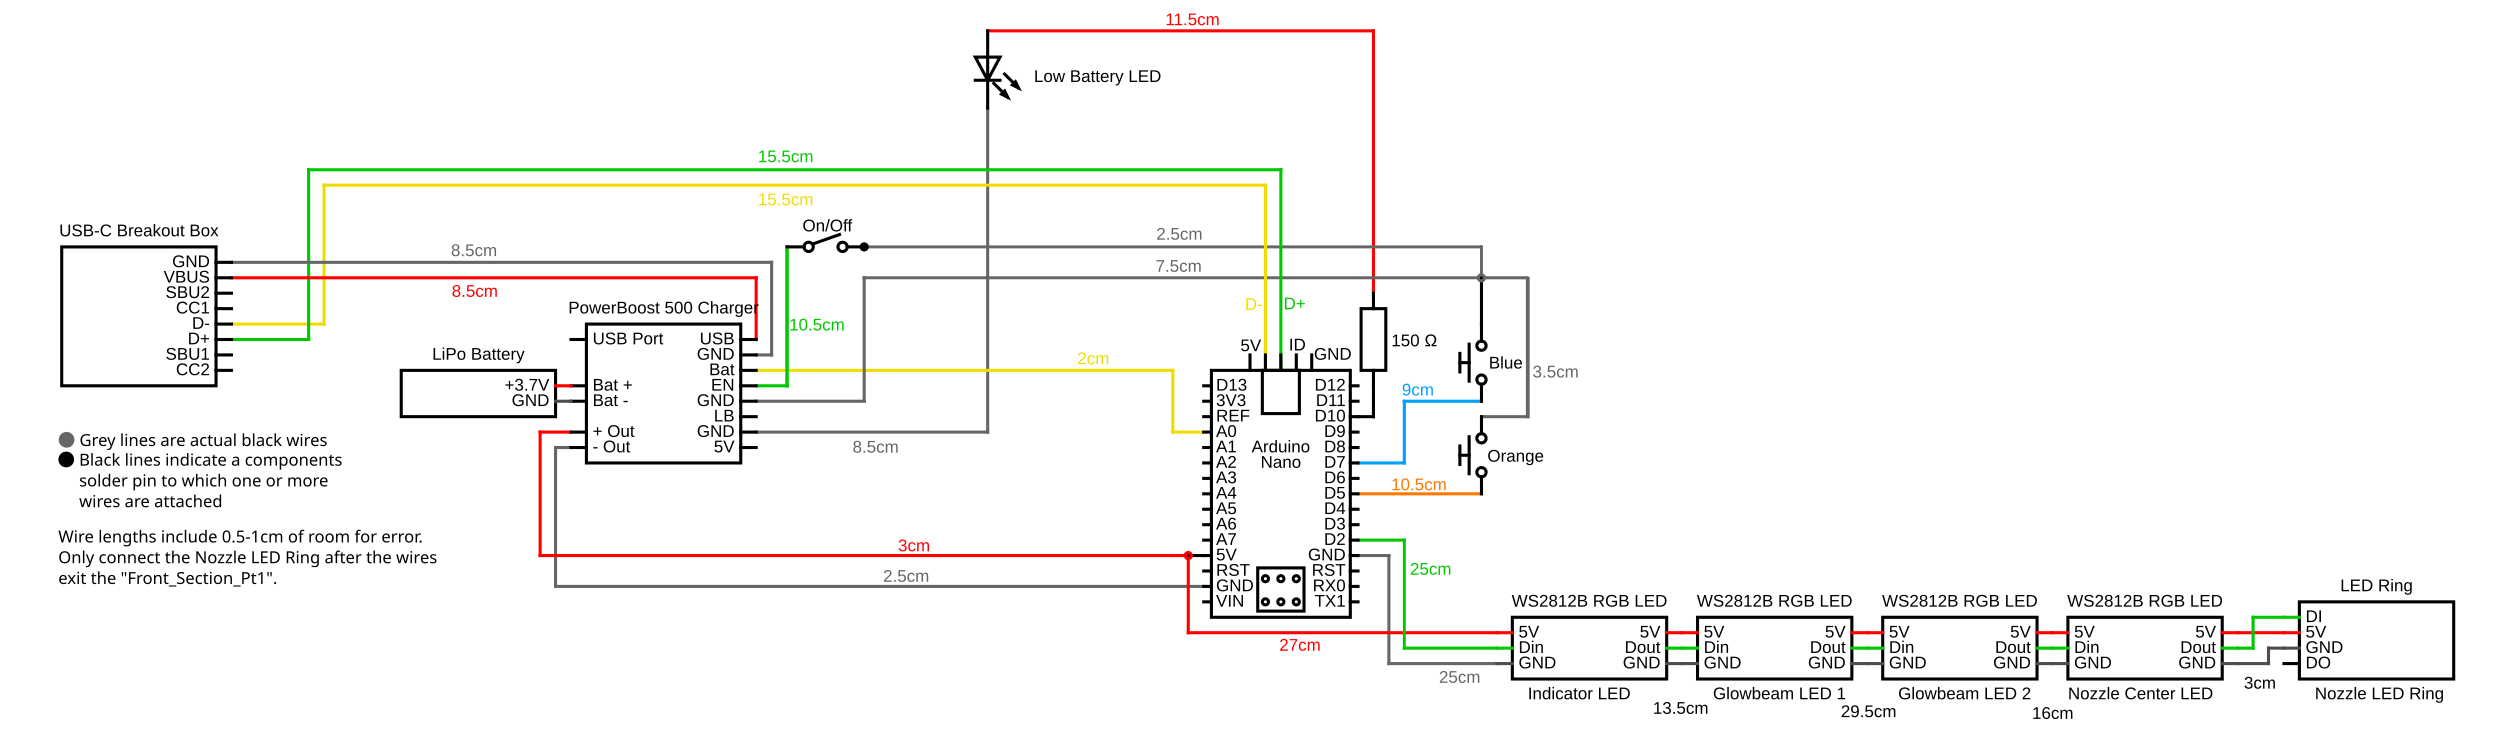
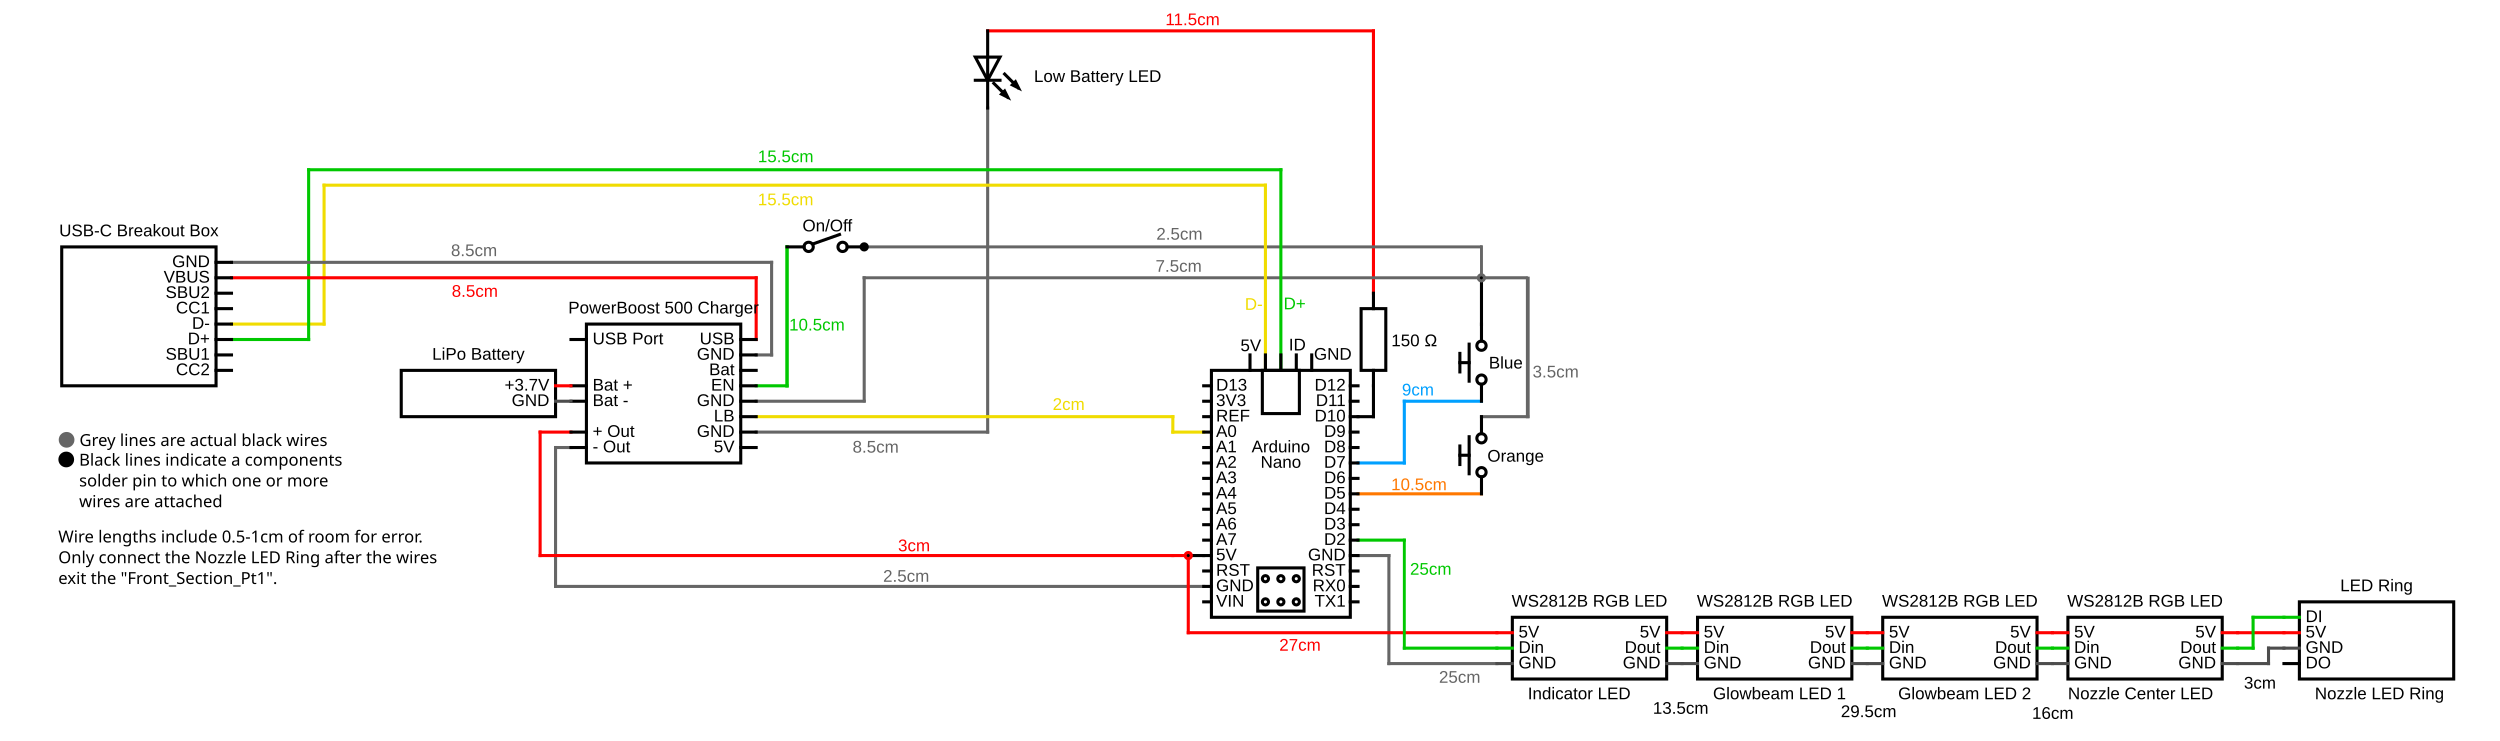
<svg xmlns="http://www.w3.org/2000/svg" version="1.1" width="1620" height="480" id="svg586">
  <defs id="defs590" />
  <line x1="890" y1="20" x2="890" y2="190" style="stroke:#ff0000;stroke-linecap:square;stroke-width:2;stroke-opacity:1" id="line2" />
  <line x1="360" y1="380" x2="780" y2="380" style="stroke:#666666;stroke-linecap:square;stroke-width:2;stroke-opacity:1" id="line4" />
  <line x1="559.928" y1="180" x2="959.042" y2="180" style="stroke:#666666;stroke-width:1.927;stroke-linecap:square;stroke-opacity:1" id="line6" />
  <line x1="559.932" y1="159.979" x2="959.266" y2="159.979" style="stroke:#666666;stroke-width:1.927;stroke-linecap:square;stroke-opacity:1" id="line6-9" />
  <line x1="880" y1="320" x2="960" y2="320" style="stroke:#ff7800;stroke-linecap:square;stroke-width:2;stroke-opacity:1" id="line8" />
  <line x1="880" y1="270" x2="890" y2="270" style="stroke:rgb(0, 0, 0);stroke-linecap:square;stroke-width:2" id="line10" />
  <line x1="640" y1="70" x2="640" y2="280" style="stroke:#666666;stroke-linecap:square;stroke-width:2;stroke-opacity:1" id="line12" />
  <line x1="890" y1="250" x2="890" y2="270" style="stroke:rgb(0, 0, 0);stroke-linecap:square;stroke-width:2" id="line14" />
  <line x1="880" y1="300" x2="910" y2="300" style="stroke:#00a0ff;stroke-linecap:square;stroke-width:2;stroke-opacity:1" id="line16" />
  <line x1="910" y1="260" x2="910" y2="300" style="stroke:#00a0ff;stroke-linecap:square;stroke-width:2;stroke-opacity:1" id="line18" />
  <line x1="910" y1="260" x2="960" y2="260" style="stroke:#00a0ff;stroke-linecap:square;stroke-width:2;stroke-opacity:1" id="line20" />
  <line x1="959.042" y1="180" x2="989.042" y2="180" style="stroke:#666666;stroke-width:2;stroke-linecap:square;stroke-opacity:1" id="line22" />
  <line x1="990" y1="180.501" x2="990" y2="269.796" style="stroke:#666666;stroke-width:2.444;stroke-linecap:square;stroke-miterlimit:4;stroke-dasharray:none;stroke-opacity:1" id="line24" />
  <line x1="960" y1="180.76" x2="960" y2="210.308" style="stroke:#000000;stroke-width:2;stroke-linecap:square;stroke-opacity:1;stroke-miterlimit:4;stroke-dasharray:none" id="line24-8" />
  <line x1="960" y1="159.907" x2="960" y2="180.871" style="stroke:#666666;stroke-width:1.886;stroke-linecap:square;stroke-miterlimit:4;stroke-dasharray:none;stroke-opacity:1" id="line24-8-3" />
  <line x1="960" y1="270" x2="990" y2="270" style="stroke:#666666;stroke-linecap:square;stroke-width:2;stroke-opacity:1" id="line26" />
  <line x1="640" y1="20" x2="890" y2="20" style="stroke:#ff0000;stroke-linecap:square;stroke-width:2;stroke-opacity:1" id="line28" />
  <line x1="210" y1="120" x2="210" y2="210" style="stroke:#f0dc00;stroke-linecap:square;stroke-width:2;stroke-opacity:1" id="line30" />
  <line x1="150" y1="210" x2="210" y2="210" style="stroke:#f0dc00;stroke-linecap:square;stroke-width:2;stroke-opacity:1" id="line32" />
  <line x1="200" y1="110" x2="200" y2="220" style="stroke:#00c800;stroke-linecap:square;stroke-width:2;stroke-opacity:1" id="line34" />
  <line x1="150" y1="220" x2="200" y2="220" style="stroke:#00c800;stroke-linecap:square;stroke-width:2;stroke-opacity:1" id="line36" />
  <line x1="150" y1="180" x2="490" y2="180" style="stroke:#ff0000;stroke-linecap:square;stroke-width:2;fill:#ff0000;stroke-opacity:1" id="line38" />
  <line x1="490" y1="180" x2="490" y2="220" style="stroke:#ff0000;stroke-linecap:square;stroke-width:2;stroke-opacity:1" id="line40" />
  <line x1="500" y1="170" x2="500" y2="230" style="stroke:#666666;stroke-linecap:square;stroke-width:2;stroke-opacity:1" id="line42" />
  <line x1="490" y1="230" x2="500" y2="230" style="stroke:#666666;stroke-linecap:square;stroke-width:2;stroke-opacity:1" id="line44" />
  <line x1="490" y1="280" x2="640" y2="280" style="stroke:#666666;stroke-linecap:square;stroke-width:2;stroke-opacity:1" id="line46" />
  <line x1="900" y1="430" x2="970" y2="430" style="stroke:#666666;stroke-linecap:square;stroke-width:2;stroke-opacity:1" id="line48" />
  <line x1="900" y1="360" x2="900" y2="430" style="stroke:#666666;stroke-linecap:square;stroke-width:2;stroke-opacity:1" id="line50" />
  <line x1="880" y1="360" x2="900" y2="360" style="stroke:#666666;stroke-linecap:square;stroke-width:2;stroke-opacity:1" id="line52" />
  <line x1="350" y1="280" x2="350" y2="360" style="stroke:#ff0000;stroke-linecap:square;stroke-width:2;stroke-opacity:1" id="line54" />
  <line x1="350" y1="280" x2="370" y2="280" style="stroke:#ff0000;stroke-linecap:square;stroke-width:2;stroke-opacity:1" id="line56" />
  <line x1="360" y1="290" x2="370" y2="290" style="stroke:#666666;stroke-linecap:square;stroke-width:2;stroke-opacity:1" id="line58" />
  <line x1="360" y1="290" x2="360" y2="380" style="stroke:#666666;stroke-linecap:square;stroke-width:2;stroke-opacity:1" id="line60" />
  <line x1="150" y1="170" x2="500" y2="170" style="stroke:#666666;stroke-linecap:square;stroke-width:2;stroke-opacity:1" id="line62" />
  <line x1="200" y1="110" x2="830" y2="110" style="stroke:#00c800;stroke-linecap:square;stroke-width:2;stroke-opacity:1" id="line64" />
  <line x1="830" y1="110" x2="830" y2="240" style="stroke:#00c800;stroke-linecap:square;stroke-width:2;stroke-opacity:1" id="line66" />
  <line x1="210" y1="120" x2="820" y2="120" style="stroke:#f0dc00;stroke-linecap:square;stroke-width:2;stroke-opacity:1" id="line68" />
  <text x="90" y="150" style="font-family:Arial;font-size:11px;text-anchor:middle" dominant-baseline="middle" transform="rotate(0, 90, 150)" id="text70">USB-C Breakout Box</text>
  <rect x="40" y="160" width="100" height="90" style="fill-opacity:0;fill:rgb(0, 0, 0);stroke:rgb(0, 0, 0);stroke-width:2" id="rect72" />
  <line x1="140" y1="170" x2="150" y2="170" style="stroke:rgb(0, 0, 0);stroke-linecap:square;stroke-width:2" id="line74" />
  <text x="136" y="170" style="font-family:Arial;font-size:11px;text-anchor:end" dominant-baseline="middle" transform="rotate(0, 136, 170)" id="text76">GND</text>
  <line x1="140" y1="180" x2="150" y2="180" style="stroke:rgb(0, 0, 0);stroke-linecap:square;stroke-width:2" id="line78" />
  <text x="136" y="180" style="font-family:Arial;font-size:11px;text-anchor:end" dominant-baseline="middle" transform="rotate(0, 136, 180)" id="text80">VBUS</text>
  <line x1="140" y1="190" x2="150" y2="190" style="stroke:rgb(0, 0, 0);stroke-linecap:square;stroke-width:2" id="line82" />
  <text x="136" y="190" style="font-family:Arial;font-size:11px;text-anchor:end" dominant-baseline="middle" transform="rotate(0, 136, 190)" id="text84">SBU2</text>
  <line x1="140" y1="200" x2="150" y2="200" style="stroke:rgb(0, 0, 0);stroke-linecap:square;stroke-width:2" id="line86" />
  <text x="136" y="200" style="font-family:Arial;font-size:11px;text-anchor:end" dominant-baseline="middle" transform="rotate(0, 136, 200)" id="text88">CC1</text>
  <line x1="140" y1="210" x2="150" y2="210" style="stroke:rgb(0, 0, 0);stroke-linecap:square;stroke-width:2" id="line90" />
  <text x="136" y="210" style="font-family:Arial;font-size:11px;text-anchor:end" dominant-baseline="middle" transform="rotate(0, 136, 210)" id="text92">D-</text>
  <line x1="140" y1="220" x2="150" y2="220" style="stroke:rgb(0, 0, 0);stroke-linecap:square;stroke-width:2" id="line94" />
  <text x="136" y="220" style="font-family:Arial;font-size:11px;text-anchor:end" dominant-baseline="middle" transform="rotate(0, 136, 220)" id="text96">D+</text>
  <line x1="140" y1="230" x2="150" y2="230" style="stroke:rgb(0, 0, 0);stroke-linecap:square;stroke-width:2" id="line98" />
  <text x="136" y="230" style="font-family:Arial;font-size:11px;text-anchor:end" dominant-baseline="middle" transform="rotate(0, 136, 230)" id="text100">SBU1</text>
  <line x1="140" y1="240" x2="150" y2="240" style="stroke:rgb(0, 0, 0);stroke-linecap:square;stroke-width:2" id="line102" />
  <text x="136" y="240" style="font-family:Arial;font-size:11px;text-anchor:end" dominant-baseline="middle" transform="rotate(0, 136, 240)" id="text104">CC2</text>
  <text x="835.157" y="223.968" style="font-size:11px;font-family:Arial;text-anchor:start" dominant-baseline="middle" id="text106">ID</text>
  <line x1="840" y1="230" x2="840" y2="240" style="stroke:rgb(0, 0, 0);stroke-linecap:square;stroke-width:2" id="line108" />
  <line x1="830" y1="230" x2="830" y2="240" style="stroke:#000000;stroke-width:2;stroke-linecap:square" id="line108-4" />
  <text x="851.435" y="230" style="font-size:11px;font-family:Arial;text-anchor:start" dominant-baseline="middle" id="text110">GND</text>
  <text x="806.636" y="197.668" style="font-size:11px;font-family:Arial;text-anchor:start;fill:#f0dc00;fill-opacity:1" dominant-baseline="middle" id="text112">D-</text>
  <text x="831.749" y="197.31" style="font-size:11px;font-family:Arial;text-anchor:start;fill:#00c800;fill-opacity:1" dominant-baseline="middle" id="text114">D+</text>
  <text x="803.811" y="224.44" style="font-size:11px;font-family:Arial;text-anchor:start" dominant-baseline="middle" id="text116">5V</text>
  <line x1="850" y1="230" x2="850" y2="240" style="stroke:rgb(0, 0, 0);stroke-linecap:square;stroke-width:2" id="line118" />
  <line x1="810" y1="230" x2="810" y2="240" style="stroke:rgb(0, 0, 0);stroke-linecap:square;stroke-width:2" id="line120" />
  <line x1="820" y1="120" x2="820" y2="240" style="stroke:#f0dc00;stroke-linecap:square;stroke-width:2;stroke-opacity:1" id="line122" />
-   <line x1="490" y1="240" x2="760" y2="240" style="stroke:#f0dc00;stroke-linecap:square;stroke-width:2;stroke-opacity:1" id="line124" />
+   <line x1="490" y1="270" x2="760" y2="270" style="stroke:#f0dc00;stroke-width:2;stroke-linecap:square;stroke-opacity:1" id="line124" />
  <line x1="1450" y1="410" x2="1480" y2="410" style="stroke:#ff0000;stroke-linecap:square;stroke-width:2;stroke-opacity:1" id="line126" />
  <line x1="760" y1="360" x2="770" y2="360" style="stroke:#ff0000;stroke-width:2;stroke-linecap:square;stroke-opacity:1;stroke-miterlimit:4;stroke-dasharray:none" id="line128" />
  <line x1="770" y1="360" x2="780" y2="360" style="stroke:#000000;stroke-width:2;stroke-linecap:square;stroke-miterlimit:4;stroke-dasharray:none;stroke-opacity:1;fill:#000000;fill-opacity:1" id="line128-9" />
  <line x1="770" y1="360" x2="770" y2="410" style="stroke:#ff0000;stroke-linecap:square;stroke-width:2;stroke-opacity:1" id="line130" />
  <line x1="770" y1="410" x2="970" y2="410" style="stroke:#ff0000;stroke-linecap:square;stroke-width:2;stroke-opacity:1" id="line132" />
  <line x1="910" y1="420" x2="970" y2="420" style="stroke:#00c800;stroke-linecap:square;stroke-width:2;stroke-opacity:1" id="line134" />
  <line x1="910" y1="350" x2="910" y2="420" style="stroke:#00c800;stroke-width:1.871;stroke-linecap:square;stroke-opacity:1" id="line136" />
  <line x1="880" y1="350" x2="910" y2="350" style="stroke:#00c800;stroke-width:2;stroke-linecap:square;stroke-opacity:1" id="line138" />
  <line x1="350" y1="360" x2="760" y2="360" style="stroke:#ff0000;stroke-linecap:square;stroke-width:2;stroke-opacity:1" id="line140" />
-   <line x1="760" y1="240" x2="760" y2="280" style="stroke:#f0dc00;stroke-linecap:square;stroke-width:2;stroke-opacity:1" id="line142" />
+   <line x1="760" y1="270" x2="760" y2="280" style="stroke:#f0dc00;stroke-width:2;stroke-linecap:square;stroke-opacity:1" id="line142" />
  <line x1="760" y1="280" x2="780" y2="280" style="stroke:#f0dc00;stroke-linecap:square;stroke-width:2;stroke-opacity:1" id="line144" />
  <line x1="560" y1="180" x2="560" y2="259.753" style="stroke:#666666;stroke-width:1.997;stroke-linecap:square;stroke-opacity:1" id="line146" />
  <line x1="490" y1="260" x2="560" y2="260" style="stroke:#666666;stroke-linecap:square;stroke-width:2;stroke-opacity:1" id="line148" />
  <line x1="510" y1="159.979" x2="510" y2="250" style="stroke:#00c800;stroke-width:2.268;stroke-linecap:square;stroke-opacity:1" id="line150" />
  <line x1="490" y1="250" x2="510" y2="250" style="stroke:#00c800;stroke-linecap:square;stroke-width:2;stroke-opacity:1" id="line152" />
  <text x="430" y="200" style="font-family:Arial;font-size:11px;text-anchor:middle" dominant-baseline="middle" transform="rotate(0, 430, 200)" id="text154">PowerBoost 500 Charger</text>
  <rect x="380" y="210" width="100" height="90" style="fill-opacity:0;fill:rgb(0, 0, 0);stroke:rgb(0, 0, 0);stroke-width:2" id="rect156" />
  <line x1="370" y1="220" x2="380" y2="220" style="stroke:rgb(0, 0, 0);stroke-linecap:square;stroke-width:2" id="line158" />
  <text x="384" y="220" style="font-family:Arial;font-size:11px;text-anchor:start" dominant-baseline="middle" transform="rotate(0, 384, 220)" id="text160">USB Port</text>
  <line x1="480" y1="220" x2="490" y2="220" style="stroke:rgb(0, 0, 0);stroke-linecap:square;stroke-width:2" id="line162" />
  <text x="476" y="220" style="font-family:Arial;font-size:11px;text-anchor:end" dominant-baseline="middle" transform="rotate(0, 476, 220)" id="text164">USB</text>
  <line x1="480" y1="230" x2="490" y2="230" style="stroke:rgb(0, 0, 0);stroke-linecap:square;stroke-width:2" id="line166" />
  <text x="476" y="230" style="font-family:Arial;font-size:11px;text-anchor:end" dominant-baseline="middle" transform="rotate(0, 476, 230)" id="text168">GND</text>
  <line x1="480" y1="240" x2="490" y2="240" style="stroke:rgb(0, 0, 0);stroke-linecap:square;stroke-width:2" id="line170" />
  <text x="476" y="240" style="font-family:Arial;font-size:11px;text-anchor:end" dominant-baseline="middle" transform="rotate(0, 476, 240)" id="text172">Bat</text>
  <line x1="370" y1="250" x2="380" y2="250" style="stroke:rgb(0, 0, 0);stroke-linecap:square;stroke-width:2" id="line174" />
  <text x="384" y="250" style="font-family:Arial;font-size:11px;text-anchor:start" dominant-baseline="middle" transform="rotate(0, 384, 250)" id="text176">Bat +</text>
  <line x1="480" y1="250" x2="490" y2="250" style="stroke:rgb(0, 0, 0);stroke-linecap:square;stroke-width:2" id="line178" />
  <text x="476" y="250" style="font-family:Arial;font-size:11px;text-anchor:end" dominant-baseline="middle" transform="rotate(0, 476, 250)" id="text180">EN</text>
  <line x1="370" y1="260" x2="380" y2="260" style="stroke:rgb(0, 0, 0);stroke-linecap:square;stroke-width:2" id="line182" />
  <text x="384" y="260" style="font-family:Arial;font-size:11px;text-anchor:start" dominant-baseline="middle" transform="rotate(0, 384, 260)" id="text184">Bat -</text>
  <line x1="480" y1="260" x2="490" y2="260" style="stroke:rgb(0, 0, 0);stroke-linecap:square;stroke-width:2" id="line186" />
  <text x="476" y="260" style="font-family:Arial;font-size:11px;text-anchor:end" dominant-baseline="middle" transform="rotate(0, 476, 260)" id="text188">GND</text>
  <line x1="480" y1="270" x2="490" y2="270" style="stroke:rgb(0, 0, 0);stroke-linecap:square;stroke-width:2" id="line190" />
  <text x="476" y="270" style="font-family:Arial;font-size:11px;text-anchor:end" dominant-baseline="middle" transform="rotate(0, 476, 270)" id="text192">LB</text>
  <line x1="370" y1="280" x2="380" y2="280" style="stroke:rgb(0, 0, 0);stroke-linecap:square;stroke-width:2" id="line194" />
  <text x="384" y="280" style="font-family:Arial;font-size:11px;text-anchor:start" dominant-baseline="middle" transform="rotate(0, 384, 280)" id="text196">+ Out</text>
  <line x1="480" y1="280" x2="490" y2="280" style="stroke:rgb(0, 0, 0);stroke-linecap:square;stroke-width:2" id="line198" />
  <text x="476" y="280" style="font-family:Arial;font-size:11px;text-anchor:end" dominant-baseline="middle" transform="rotate(0, 476, 280)" id="text200">GND</text>
  <line x1="370" y1="290" x2="380" y2="290" style="stroke:rgb(0, 0, 0);stroke-linecap:square;stroke-width:2" id="line202" />
  <text x="384" y="290" style="font-family:Arial;font-size:11px;text-anchor:start" dominant-baseline="middle" transform="rotate(0, 384, 290)" id="text204">- Out</text>
  <line x1="480" y1="290" x2="490" y2="290" style="stroke:rgb(0, 0, 0);stroke-linecap:square;stroke-width:2" id="line206" />
  <text x="476" y="290" style="font-family:Arial;font-size:11px;text-anchor:end" dominant-baseline="middle" transform="rotate(0, 476, 290)" id="text208">5V</text>
  <line x1="510" y1="159.979" x2="521" y2="159.979" style="stroke:#000000;stroke-width:2;stroke-linecap:square" id="line210" />
  <line x1="549" y1="159.979" x2="560" y2="159.979" style="stroke:#000000;stroke-width:2;stroke-linecap:square" id="line212" />
  <circle cx="524" cy="159.979" style="fill:#000000;fill-opacity:0;stroke:#000000;stroke-width:2" id="ellipse214" r="3" />
  <circle cx="546" cy="159.979" style="fill:#000000;fill-opacity:0;stroke:#000000;stroke-width:2" id="ellipse216" r="3" />
  <line x1="527" y1="157.979" x2="544" y2="151.979" style="stroke:#000000;stroke-width:2;stroke-linecap:square" id="line218" />
  <rect x="785" y="240" width="90" height="160" style="fill-opacity:0;fill:rgb(0, 0, 0);stroke:rgb(0, 0, 0);stroke-width:2" id="rect220" />
  <rect x="818" y="240" width="24" height="28" style="fill-opacity:0;fill:rgb(0, 0, 0);stroke:rgb(0, 0, 0);stroke-width:2" id="rect222" />
  <rect x="815" y="368" width="30" height="28" style="fill-opacity:0;fill:rgb(0, 0, 0);stroke:rgb(0, 0, 0);stroke-width:2" id="rect224" />
  <ellipse cx="820" cy="390" rx="2" ry="2" style="fill-opacity:0;fill:rgb(0, 0, 0);stroke:rgb(0, 0, 0);stroke-width:2" id="ellipse226" />
  <ellipse cx="830" cy="390" rx="2" ry="2" style="fill-opacity:0;fill:rgb(0, 0, 0);stroke:rgb(0, 0, 0);stroke-width:2" id="ellipse228" />
  <ellipse cx="840" cy="390" rx="2" ry="2" style="fill-opacity:0;fill:rgb(0, 0, 0);stroke:rgb(0, 0, 0);stroke-width:2" id="ellipse230" />
  <ellipse cx="820" cy="375" rx="2" ry="2" style="fill-opacity:0;fill:rgb(0, 0, 0);stroke:rgb(0, 0, 0);stroke-width:2" id="ellipse232" />
  <ellipse cx="830" cy="375" rx="2" ry="2" style="fill-opacity:0;fill:rgb(0, 0, 0);stroke:rgb(0, 0, 0);stroke-width:2" id="ellipse234" />
  <ellipse cx="840" cy="375" rx="2" ry="2" style="fill-opacity:0;fill:rgb(0, 0, 0);stroke:rgb(0, 0, 0);stroke-width:2" id="ellipse236" />
  <line x1="780" y1="250" x2="785" y2="250" style="stroke:rgb(0, 0, 0);stroke-linecap:square;stroke-width:2" id="line238" />
  <line x1="780" y1="260" x2="785" y2="260" style="stroke:rgb(0, 0, 0);stroke-linecap:square;stroke-width:2" id="line240" />
  <line x1="780" y1="270" x2="785" y2="270" style="stroke:rgb(0, 0, 0);stroke-linecap:square;stroke-width:2" id="line242" />
  <line x1="780" y1="280" x2="785" y2="280" style="stroke:rgb(0, 0, 0);stroke-linecap:square;stroke-width:2" id="line244" />
  <line x1="780" y1="290" x2="785" y2="290" style="stroke:rgb(0, 0, 0);stroke-linecap:square;stroke-width:2" id="line246" />
  <line x1="780" y1="300" x2="785" y2="300" style="stroke:rgb(0, 0, 0);stroke-linecap:square;stroke-width:2" id="line248" />
  <line x1="780" y1="310" x2="785" y2="310" style="stroke:rgb(0, 0, 0);stroke-linecap:square;stroke-width:2" id="line250" />
  <line x1="780" y1="320" x2="785" y2="320" style="stroke:rgb(0, 0, 0);stroke-linecap:square;stroke-width:2" id="line252" />
  <line x1="780" y1="330" x2="785" y2="330" style="stroke:rgb(0, 0, 0);stroke-linecap:square;stroke-width:2" id="line254" />
  <line x1="780" y1="340" x2="785" y2="340" style="stroke:rgb(0, 0, 0);stroke-linecap:square;stroke-width:2" id="line256" />
  <line x1="780" y1="350" x2="785" y2="350" style="stroke:rgb(0, 0, 0);stroke-linecap:square;stroke-width:2" id="line258" />
  <line x1="780" y1="360" x2="785" y2="360" style="stroke:rgb(0, 0, 0);stroke-linecap:square;stroke-width:2" id="line260" />
  <line x1="780" y1="370" x2="785" y2="370" style="stroke:rgb(0, 0, 0);stroke-linecap:square;stroke-width:2" id="line262" />
  <line x1="780" y1="380" x2="785" y2="380" style="stroke:rgb(0, 0, 0);stroke-linecap:square;stroke-width:2" id="line264" />
  <line x1="780" y1="390" x2="785" y2="390" style="stroke:rgb(0, 0, 0);stroke-linecap:square;stroke-width:2" id="line266" />
  <line x1="875" y1="250" x2="880" y2="250" style="stroke:rgb(0, 0, 0);stroke-linecap:square;stroke-width:2" id="line268" />
  <line x1="875" y1="260" x2="880" y2="260" style="stroke:rgb(0, 0, 0);stroke-linecap:square;stroke-width:2" id="line270" />
  <line x1="875" y1="270" x2="880" y2="270" style="stroke:rgb(0, 0, 0);stroke-linecap:square;stroke-width:2" id="line272" />
  <line x1="875" y1="280" x2="880" y2="280" style="stroke:rgb(0, 0, 0);stroke-linecap:square;stroke-width:2" id="line274" />
  <line x1="875" y1="290" x2="880" y2="290" style="stroke:rgb(0, 0, 0);stroke-linecap:square;stroke-width:2" id="line276" />
  <line x1="875" y1="300" x2="880" y2="300" style="stroke:rgb(0, 0, 0);stroke-linecap:square;stroke-width:2" id="line278" />
  <line x1="875" y1="310" x2="880" y2="310" style="stroke:rgb(0, 0, 0);stroke-linecap:square;stroke-width:2" id="line280" />
  <line x1="875" y1="320" x2="880" y2="320" style="stroke:rgb(0, 0, 0);stroke-linecap:square;stroke-width:2" id="line282" />
  <line x1="875" y1="330" x2="880" y2="330" style="stroke:rgb(0, 0, 0);stroke-linecap:square;stroke-width:2" id="line284" />
  <line x1="875" y1="340" x2="880" y2="340" style="stroke:rgb(0, 0, 0);stroke-linecap:square;stroke-width:2" id="line286" />
  <line x1="875" y1="350" x2="880" y2="350" style="stroke:rgb(0, 0, 0);stroke-linecap:square;stroke-width:2" id="line288" />
  <line x1="875" y1="360" x2="880" y2="360" style="stroke:rgb(0, 0, 0);stroke-linecap:square;stroke-width:2" id="line290" />
  <line x1="875" y1="370" x2="880" y2="370" style="stroke:rgb(0, 0, 0);stroke-linecap:square;stroke-width:2" id="line292" />
  <line x1="875" y1="380" x2="880" y2="380" style="stroke:rgb(0, 0, 0);stroke-linecap:square;stroke-width:2" id="line294" />
  <line x1="875" y1="390" x2="880" y2="390" style="stroke:rgb(0, 0, 0);stroke-linecap:square;stroke-width:2" id="line296" />
  <text x="830" y="290" style="font-family:Arial;font-size:11px;text-anchor:middle" dominant-baseline="middle" transform="rotate(0, 830, 290)" id="text298">Arduino</text>
  <text x="830" y="300" style="font-family:Arial;font-size:11px;text-anchor:middle" dominant-baseline="middle" transform="rotate(0, 830, 300)" id="text300">Nano</text>
  <text x="788" y="250" style="font-family:Arial;font-size:11px;text-anchor:start" dominant-baseline="middle" transform="rotate(0, 788, 250)" id="text302">D13</text>
  <text x="788" y="260" style="font-family:Arial;font-size:11px;text-anchor:start" dominant-baseline="middle" transform="rotate(0, 788, 260)" id="text304">3V3</text>
  <text x="788" y="270" style="font-family:Arial;font-size:11px;text-anchor:start" dominant-baseline="middle" transform="rotate(0, 788, 270)" id="text306">REF</text>
  <text x="788" y="280" style="font-family:Arial;font-size:11px;text-anchor:start" dominant-baseline="middle" transform="rotate(0, 788, 280)" id="text308">A0 </text>
  <text x="788" y="290" style="font-family:Arial;font-size:11px;text-anchor:start" dominant-baseline="middle" transform="rotate(0, 788, 290)" id="text310">A1 </text>
  <text x="788" y="300" style="font-family:Arial;font-size:11px;text-anchor:start" dominant-baseline="middle" transform="rotate(0, 788, 300)" id="text312">A2 </text>
  <text x="788" y="310" style="font-family:Arial;font-size:11px;text-anchor:start" dominant-baseline="middle" transform="rotate(0, 788, 310)" id="text314">A3 </text>
  <text x="788" y="320" style="font-family:Arial;font-size:11px;text-anchor:start" dominant-baseline="middle" transform="rotate(0, 788, 320)" id="text316">A4 </text>
  <text x="788" y="330" style="font-family:Arial;font-size:11px;text-anchor:start" dominant-baseline="middle" transform="rotate(0, 788, 330)" id="text318">A5 </text>
  <text x="788" y="340" style="font-family:Arial;font-size:11px;text-anchor:start" dominant-baseline="middle" transform="rotate(0, 788, 340)" id="text320">A6 </text>
  <text x="788" y="350" style="font-family:Arial;font-size:11px;text-anchor:start" dominant-baseline="middle" transform="rotate(0, 788, 350)" id="text322">A7 </text>
  <text x="788" y="360" style="font-family:Arial;font-size:11px;text-anchor:start" dominant-baseline="middle" transform="rotate(0, 788, 360)" id="text324">5V </text>
  <text x="788" y="370" style="font-family:Arial;font-size:11px;text-anchor:start" dominant-baseline="middle" transform="rotate(0, 788, 370)" id="text326">RST</text>
  <text x="788" y="380" style="font-family:Arial;font-size:11px;text-anchor:start" dominant-baseline="middle" transform="rotate(0, 788, 380)" id="text328">GND</text>
  <text x="788" y="390" style="font-family:Arial;font-size:11px;text-anchor:start" dominant-baseline="middle" transform="rotate(0, 788, 390)" id="text330">VIN</text>
  <text x="872" y="250" style="font-family:Arial;font-size:11px;text-anchor:end" dominant-baseline="middle" transform="rotate(0, 872, 250)" id="text332">D12</text>
  <text x="872" y="260" style="font-family:Arial;font-size:11px;text-anchor:end" dominant-baseline="middle" transform="rotate(0, 872, 260)" id="text334">D11</text>
  <text x="872" y="270" style="font-family:Arial;font-size:11px;text-anchor:end" dominant-baseline="middle" transform="rotate(0, 872, 270)" id="text336">D10</text>
  <text x="872" y="280" style="font-family:Arial;font-size:11px;text-anchor:end" dominant-baseline="middle" transform="rotate(0, 872, 280)" id="text338">D9</text>
  <text x="872" y="290" style="font-family:Arial;font-size:11px;text-anchor:end" dominant-baseline="middle" transform="rotate(0, 872, 290)" id="text340">D8</text>
  <text x="872" y="300" style="font-family:Arial;font-size:11px;text-anchor:end" dominant-baseline="middle" transform="rotate(0, 872, 300)" id="text342">D7</text>
  <text x="872" y="310" style="font-family:Arial;font-size:11px;text-anchor:end" dominant-baseline="middle" transform="rotate(0, 872, 310)" id="text344">D6</text>
  <text x="872" y="320" style="font-family:Arial;font-size:11px;text-anchor:end" dominant-baseline="middle" transform="rotate(0, 872, 320)" id="text346">D5</text>
  <text x="872" y="330" style="font-family:Arial;font-size:11px;text-anchor:end" dominant-baseline="middle" transform="rotate(0, 872, 330)" id="text348">D4</text>
  <text x="872" y="340" style="font-family:Arial;font-size:11px;text-anchor:end" dominant-baseline="middle" transform="rotate(0, 872, 340)" id="text350">D3</text>
  <text x="872" y="350" style="font-family:Arial;font-size:11px;text-anchor:end" dominant-baseline="middle" transform="rotate(0, 872, 350)" id="text352">D2</text>
  <text x="872" y="360" style="font-family:Arial;font-size:11px;text-anchor:end" dominant-baseline="middle" transform="rotate(0, 872, 360)" id="text354">GND</text>
  <text x="872" y="370" style="font-family:Arial;font-size:11px;text-anchor:end" dominant-baseline="middle" transform="rotate(0, 872, 370)" id="text356">RST</text>
  <text x="872" y="380" style="font-family:Arial;font-size:11px;text-anchor:end" dominant-baseline="middle" transform="rotate(0, 872, 380)" id="text358">RX0</text>
  <text x="872" y="390" style="font-family:Arial;font-size:11px;text-anchor:end" dominant-baseline="middle" transform="rotate(0, 872, 390)" id="text360">TX1</text>
  <line x1="890" y1="190" x2="890" y2="200" style="stroke:rgb(0, 0, 0);stroke-linecap:square;stroke-width:2" id="line362" />
  <line x1="890" y1="240" x2="890" y2="250" style="stroke:rgb(0, 0, 0);stroke-linecap:square;stroke-width:2" id="line364" />
  <rect x="882" y="200" width="16" height="40" style="fill-opacity:0;fill:rgb(0, 0, 0);stroke:rgb(0, 0, 0);stroke-width:2" id="rect366" />
  <text x="931.423" y="221.256" style="font-size:11px;font-family:Arial;text-anchor:end" dominant-baseline="middle" id="text368">150 Ω</text>
  <line x1="1470" y1="420" x2="1480" y2="420" style="stroke:#4d4d4d;stroke-linecap:square;stroke-width:2;stroke-opacity:1" id="line370" />
  <line x1="1470" y1="420" x2="1470" y2="430" style="stroke:#4d4d4d;stroke-linecap:square;stroke-width:2;stroke-opacity:1" id="line372" />
  <line x1="1450" y1="430" x2="1470" y2="430" style="stroke:#4d4d4d;stroke-linecap:square;stroke-width:2;stroke-opacity:1" id="line374" />
  <line x1="1460" y1="400" x2="1480" y2="400" style="stroke:#00c800;stroke-linecap:square;stroke-width:2;stroke-opacity:1" id="line376" />
  <line x1="1460" y1="400" x2="1460" y2="420" style="stroke:#00c800;stroke-linecap:square;stroke-width:2;stroke-opacity:1" id="line378" />
  <line x1="1450" y1="420" x2="1460" y2="420" style="stroke:#00c800;stroke-linecap:square;stroke-width:2;stroke-opacity:1" id="line380" />
  <text x="963.812" y="296.054" style="font-size:11px;font-family:Arial;text-anchor:start" dominant-baseline="middle" id="text382">Orange</text>
  <text x="964.753" y="235.695" style="font-size:11px;font-family:Arial;text-anchor:start" dominant-baseline="middle" id="text384">Blue</text>
  <text x="1500" y="450" style="font-family:Arial;font-size:11px;text-anchor:start" dominant-baseline="middle" transform="rotate(0, 1500, 450)" id="text386">Nozzle LED Ring</text>
  <text x="1340" y="450" style="font-family:Arial;font-size:11px;text-anchor:start" dominant-baseline="middle" transform="rotate(0, 1340, 450)" id="text388">Nozzle Center LED</text>
  <text x="1230" y="450" style="font-family:Arial;font-size:11px;text-anchor:start" dominant-baseline="middle" transform="rotate(0, 1230, 450)" id="text390">Glowbeam LED 2</text>
  <text x="1110" y="450" style="font-family:Arial;font-size:11px;text-anchor:start" dominant-baseline="middle" transform="rotate(0, 1110, 450)" id="text392">Glowbeam LED 1</text>
  <text x="990" y="450" style="font-family:Arial;font-size:11px;text-anchor:start" dominant-baseline="middle" transform="rotate(0, 990, 450)" id="text394">Indicator LED</text>
  <text x="1390" y="390" style="font-family:Arial;font-size:11px;text-anchor:middle" dominant-baseline="middle" transform="rotate(0, 1390, 390)" id="text396">WS2812B RGB LED</text>
  <rect x="1340" y="400" width="100" height="40" style="fill-opacity:0;fill:rgb(0, 0, 0);stroke:rgb(0, 0, 0);stroke-width:2" id="rect398" />
  <line x1="1330" y1="410" x2="1340" y2="410" style="stroke:#ff0000;stroke-linecap:square;stroke-width:2;stroke-opacity:1" id="line400" />
  <text x="1344" y="410" style="font-family:Arial;font-size:11px;text-anchor:start" dominant-baseline="middle" transform="rotate(0, 1344, 410)" id="text402">5V</text>
  <line x1="1440" y1="410" x2="1450" y2="410" style="stroke:#ff0000;stroke-linecap:square;stroke-width:2;stroke-opacity:1" id="line404" />
  <text x="1436" y="410" style="font-family:Arial;font-size:11px;text-anchor:end" dominant-baseline="middle" transform="rotate(0, 1436, 410)" id="text406">5V</text>
  <line x1="1330" y1="420" x2="1340" y2="420" style="stroke:#00c800;stroke-linecap:square;stroke-width:2;stroke-opacity:1" id="line408" />
  <text x="1344" y="420" style="font-family:Arial;font-size:11px;text-anchor:start" dominant-baseline="middle" transform="rotate(0, 1344, 420)" id="text410">Din</text>
  <line x1="1440" y1="420" x2="1450" y2="420" style="stroke:#00c800;stroke-linecap:square;stroke-width:2;stroke-opacity:1" id="line412" />
  <text x="1436" y="420" style="font-family:Arial;font-size:11px;text-anchor:end" dominant-baseline="middle" transform="rotate(0, 1436, 420)" id="text414">Dout</text>
  <line x1="1330" y1="430" x2="1340" y2="430" style="stroke:#4d4d4d;stroke-linecap:square;stroke-width:2;stroke-opacity:1" id="line416" />
  <text x="1344" y="430" style="font-family:Arial;font-size:11px;text-anchor:start" dominant-baseline="middle" transform="rotate(0, 1344, 430)" id="text418">GND</text>
  <line x1="1440" y1="430" x2="1450" y2="430" style="stroke:#4d4d4d;stroke-linecap:square;stroke-width:2;stroke-opacity:1" id="line420" />
  <text x="1436" y="430" style="font-family:Arial;font-size:11px;text-anchor:end" dominant-baseline="middle" transform="rotate(0, 1436, 430)" id="text422">GND</text>
  <text x="1540" y="380" style="font-family:Arial;font-size:11px;text-anchor:middle" dominant-baseline="middle" transform="rotate(0, 1540, 380)" id="text424">LED Ring</text>
  <rect x="1490" y="390" width="100" height="50" style="fill-opacity:0;fill:rgb(0, 0, 0);stroke:rgb(0, 0, 0);stroke-width:2" id="rect426" />
  <line x1="1480" y1="400" x2="1490" y2="400" style="stroke:#00c800;stroke-linecap:square;stroke-width:2;stroke-opacity:1" id="line428" />
  <text x="1494" y="400" style="font-family:Arial;font-size:11px;text-anchor:start" dominant-baseline="middle" transform="rotate(0, 1494, 400)" id="text430">DI</text>
  <line x1="1480" y1="410" x2="1490" y2="410" style="stroke:#ff0000;stroke-linecap:square;stroke-width:2;stroke-opacity:1" id="line432" />
  <text x="1494" y="410" style="font-family:Arial;font-size:11px;text-anchor:start" dominant-baseline="middle" transform="rotate(0, 1494, 410)" id="text434">5V</text>
  <line x1="1480" y1="420" x2="1490" y2="420" style="stroke:#4d4d4d;stroke-linecap:square;stroke-width:2;stroke-opacity:1" id="line436" />
  <text x="1494" y="420" style="font-family:Arial;font-size:11px;text-anchor:start" dominant-baseline="middle" transform="rotate(0, 1494, 420)" id="text438">GND</text>
  <line x1="1480" y1="430" x2="1490" y2="430" style="stroke:rgb(0, 0, 0);stroke-linecap:square;stroke-width:2" id="line440" />
  <text x="1494" y="430" style="font-family:Arial;font-size:11px;text-anchor:start" dominant-baseline="middle" transform="rotate(0, 1494, 430)" id="text442">DO</text>
  <text x="670" y="50" style="font-family:Arial;font-size:11px;text-anchor:start" dominant-baseline="middle" transform="rotate(0, 670, 50)" id="text444">Low Battery LED</text>
  <text x="520" y="146.81" style="font-size:11px;font-family:Arial;text-anchor:start" dominant-baseline="middle" id="text446">On/Off</text>
  <text x="310" y="230" style="font-family:Arial;font-size:11px;text-anchor:middle" dominant-baseline="middle" transform="rotate(0, 310, 230)" id="text448">LiPo Battery</text>
  <rect x="260" y="240" width="100" height="30" style="fill-opacity:0;fill:rgb(0, 0, 0);stroke:rgb(0, 0, 0);stroke-width:2" id="rect450" />
  <line x1="360" y1="250" x2="370" y2="250" style="stroke:#ff0000;stroke-linecap:square;stroke-width:2;stroke-opacity:1" id="line452" />
  <text x="356" y="250" style="font-family:Arial;font-size:11px;text-anchor:end" dominant-baseline="middle" id="text454" transform="rotate(0, 356, 250)">+3.7V</text>
  <text x="527.156" y="101.987" style="font-size:11px;font-family:Arial;text-anchor:end;fill:#00c800;fill-opacity:1" dominant-baseline="middle" id="text454-0">
    <tspan id="tspan5275" x="527.156" y="101.987">15.5cm</tspan>
  </text>
  <text x="527.112" y="129.878" style="font-size:11px;font-family:Arial;text-anchor:end;fill:#f0dc00;fill-opacity:1" dominant-baseline="middle" id="text454-0-1">
    <tspan id="tspan5275-4" x="527.112" y="129.878">15.5cm</tspan>
  </text>
  <text x="322.158" y="162.853" style="font-size:11px;font-family:Arial;text-anchor:end;fill:#656565;fill-opacity:1" dominant-baseline="middle" id="text454-0-16">
    <tspan x="322.158" y="162.853" id="tspan12014">8.5cm</tspan>
  </text>
  <text x="322.665" y="189.234" style="font-size:11px;font-family:Arial;text-anchor:end;fill:#ff0000;fill-opacity:1" dominant-baseline="middle" id="text454-0-4">
    <tspan x="322.665" y="189.234" id="tspan8416">8.5cm</tspan>
  </text>
  <text x="790.408" y="13.196" style="font-size:11px;font-family:Arial;text-anchor:end;fill:#ff0000;fill-opacity:1" dominant-baseline="middle" id="text454-0-9">
    <tspan x="790.408" y="13.196" id="tspan23228">11.5cm</tspan>
  </text>
  <text x="582.409" y="290.189" style="font-size:11px;font-family:Arial;text-anchor:end;fill:#656565;fill-opacity:1" dominant-baseline="middle" id="text454-0-0">
    <tspan id="tspan5275-95" x="582.409" y="290.189">8.5cm</tspan>
  </text>
-   <text x="718.877" y="232.863" style="font-size:11px;font-family:Arial;text-anchor:end;fill:#f0dc00;fill-opacity:1" dominant-baseline="middle" id="text454-0-2">
-     <tspan x="718.877" y="232.863" id="tspan36999">2cm</tspan>
+   <text x="702.896" y="262.54" style="font-size:11px;font-family:Arial;text-anchor:end;fill:#f0dc00;fill-opacity:1" dominant-baseline="middle" id="text454-0-2">
+     <tspan x="702.896" y="262.54" id="tspan36999">2cm</tspan>
  </text>
  <text x="547.405" y="211.048" style="font-size:11px;font-family:Arial;text-anchor:end;fill:#00c800;fill-opacity:1" dominant-baseline="middle" id="text454-0-46">
    <tspan id="tspan5275-61" x="547.405" y="211.048">10.5cm</tspan>
  </text>
  <text x="778.74" y="173" style="font-size:11px;font-family:Arial;text-anchor:end;fill:#656565;fill-opacity:1" dominant-baseline="middle" id="text454-0-20">
    <tspan x="778.74" y="173" id="tspan34758">7.5cm</tspan>
  </text>
  <text x="779.247" y="152.2" style="font-size:11px;font-family:Arial;text-anchor:end;fill:#656565;fill-opacity:1" dominant-baseline="middle" id="text454-0-20-3">
    <tspan id="tspan5275-8-1" x="779.247" y="152.2">2.5cm</tspan>
  </text>
  <text x="929.208" y="253.155" style="font-size:11px;font-family:Arial;text-anchor:end;fill:#00a0ff;fill-opacity:1" dominant-baseline="middle" id="text454-0-8">
    <tspan id="tspan5275-2" x="929.208" y="253.155">9cm</tspan>
  </text>
  <text x="937.529" y="314.54" style="font-size:11px;font-family:Arial;text-anchor:end;fill:#ff7800;fill-opacity:1" dominant-baseline="middle" id="text454-0-3">
    <tspan id="tspan5275-44" x="937.529" y="314.54">10.5cm</tspan>
  </text>
  <text x="1023.062" y="241.487" style="font-size:11px;font-family:Arial;text-anchor:end;fill:#656565;fill-opacity:1" dominant-baseline="middle" id="text454-0-31">
    <tspan x="1023.062" y="241.487" id="tspan38275">3.5cm</tspan>
  </text>
  <text x="940.572" y="369.33" style="font-size:11px;font-family:Arial;text-anchor:end;fill:#00c800;fill-opacity:1" dominant-baseline="middle" id="text454-0-38">
    <tspan id="tspan5275-0" x="940.572" y="369.33">25cm</tspan>
  </text>
  <text x="959.343" y="439.339" style="font-size:11px;font-family:Arial;text-anchor:end;fill:#656565;fill-opacity:1" dominant-baseline="middle" id="text454-0-15">
    <tspan id="tspan5275-23" x="959.343" y="439.339">25cm</tspan>
  </text>
  <text x="855.851" y="418.539" style="font-size:11px;font-family:Arial;text-anchor:end;fill:#ff0000;fill-opacity:1" dominant-baseline="middle" id="text454-0-54">
    <tspan id="tspan5275-93" x="855.851" y="418.539">27cm</tspan>
  </text>
  <text x="602.702" y="354.11" style="font-size:11px;font-family:Arial;text-anchor:end;fill:#ff0000;fill-opacity:1" dominant-baseline="middle" id="text454-0-201">
    <tspan x="602.702" y="354.11" id="tspan15426">3cm</tspan>
  </text>
  <text x="602.195" y="373.896" style="font-size:11px;font-family:Arial;text-anchor:end;fill:#656565;fill-opacity:1" dominant-baseline="middle" id="text454-0-48">
    <tspan id="tspan5275-69" x="602.195" y="373.896">2.5cm</tspan>
  </text>
  <line x1="360" y1="260" x2="370" y2="260" style="stroke:#4d4d4d;stroke-linecap:square;stroke-width:2;stroke-opacity:1" id="line456" />
  <text x="356" y="260" style="font-family:Arial;font-size:11px;text-anchor:end" dominant-baseline="middle" transform="rotate(0, 356, 260)" id="text458">GND</text>
  <line x1="640" y1="20" x2="640" y2="70" style="stroke:rgb(0, 0, 0);stroke-linecap:square;stroke-width:2" id="line460" />
  <path d="M 640,52 M 632,52 L 648,52 M 640,52 L 648,37 L 632,37 L 640,52" style="fill-opacity:0;fill:rgb(0, 0, 0);stroke:rgb(0, 0, 0);stroke-linecap:square;stroke-width:2" id="path462" />
  <path d="M 640,50 M 651,48 L 659,56 M 660,57 L 658,53 L 656,55 L 660,57 L 658,53" style="fill-opacity:0;fill:rgb(0, 0, 0);stroke:rgb(0, 0, 0);stroke-linecap:square;stroke-width:2" id="path464" />
  <path d="M 640,50 M 644,54 L 652,62 M 653,63 L 651,59 L 649,61 L 653,63 L 651,59" style="fill-opacity:0;fill:rgb(0, 0, 0);stroke:rgb(0, 0, 0);stroke-linecap:square;stroke-width:2" id="path466" />
  <line x1="960" y1="270" x2="960" y2="281" style="stroke:rgb(0, 0, 0);stroke-linecap:square;stroke-width:2" id="line468" />
  <line x1="960" y1="309" x2="960" y2="320" style="stroke:rgb(0, 0, 0);stroke-linecap:square;stroke-width:2" id="line470" />
  <ellipse cx="960" cy="284" rx="3" ry="3" style="fill-opacity:0;fill:rgb(0, 0, 0);stroke:rgb(0, 0, 0);stroke-width:2" id="ellipse472" />
  <ellipse cx="960" cy="306" rx="3" ry="3" style="fill-opacity:0;fill:rgb(0, 0, 0);stroke:rgb(0, 0, 0);stroke-width:2" id="ellipse474" />
  <line x1="952" y1="283" x2="952" y2="307" style="stroke:rgb(0, 0, 0);stroke-linecap:square;stroke-width:2" id="line476" />
  <line x1="946" y1="289" x2="946" y2="301" style="stroke:rgb(0, 0, 0);stroke-linecap:square;stroke-width:2" id="line478" />
  <line x1="946" y1="295" x2="952" y2="295" style="stroke:rgb(0, 0, 0);stroke-linecap:square;stroke-width:2" id="line480" />
  <line x1="960" y1="210" x2="960" y2="221" style="stroke:rgb(0, 0, 0);stroke-linecap:square;stroke-width:2" id="line482" />
  <line x1="960" y1="249" x2="960" y2="260" style="stroke:rgb(0, 0, 0);stroke-linecap:square;stroke-width:2" id="line484" />
  <ellipse cx="960" cy="224" rx="3" ry="3" style="fill-opacity:0;fill:rgb(0, 0, 0);stroke:rgb(0, 0, 0);stroke-width:2" id="ellipse486" />
  <ellipse cx="960" cy="246" rx="3" ry="3" style="fill-opacity:0;fill:rgb(0, 0, 0);stroke:rgb(0, 0, 0);stroke-width:2" id="ellipse488" />
  <line x1="952" y1="223" x2="952" y2="247" style="stroke:rgb(0, 0, 0);stroke-linecap:square;stroke-width:2" id="line490" />
  <line x1="946" y1="229" x2="946" y2="241" style="stroke:rgb(0, 0, 0);stroke-linecap:square;stroke-width:2" id="line492" />
  <line x1="946" y1="235" x2="952" y2="235" style="stroke:rgb(0, 0, 0);stroke-linecap:square;stroke-width:2" id="line494" />
  <text x="1150" y="390" style="font-family:Arial;font-size:11px;text-anchor:middle" dominant-baseline="middle" transform="rotate(0, 1150, 390)" id="text496">WS2812B RGB LED</text>
  <rect x="1100" y="400" width="100" height="40" style="fill-opacity:0;fill:rgb(0, 0, 0);stroke:rgb(0, 0, 0);stroke-width:2" id="rect498" />
  <line x1="1090" y1="410" x2="1100" y2="410" style="stroke:#ff0000;stroke-linecap:square;stroke-width:2;stroke-opacity:1" id="line500" />
  <text x="1104" y="410" style="font-family:Arial;font-size:11px;text-anchor:start" dominant-baseline="middle" transform="rotate(0, 1104, 410)" id="text502">5V</text>
  <line x1="1200" y1="410" x2="1210" y2="410" style="stroke:#ff0000;stroke-linecap:square;stroke-width:2;stroke-opacity:1" id="line504" />
  <text x="1196" y="410" style="font-family:Arial;font-size:11px;text-anchor:end" dominant-baseline="middle" transform="rotate(0, 1196, 410)" id="text506">5V</text>
  <line x1="1090" y1="420" x2="1100" y2="420" style="stroke:#00c800;stroke-linecap:square;stroke-width:2;stroke-opacity:1" id="line508" />
  <text x="1104" y="420" style="font-family:Arial;font-size:11px;text-anchor:start" dominant-baseline="middle" transform="rotate(0, 1104, 420)" id="text510">Din</text>
  <line x1="1200" y1="420" x2="1210" y2="420" style="stroke:#00c800;stroke-linecap:square;stroke-width:2;stroke-opacity:1" id="line512" />
  <text x="1196" y="420" style="font-family:Arial;font-size:11px;text-anchor:end" dominant-baseline="middle" transform="rotate(0, 1196, 420)" id="text514">Dout</text>
  <line x1="1090" y1="430" x2="1100" y2="430" style="stroke:#4d4d4d;stroke-linecap:square;stroke-width:2;stroke-opacity:1" id="line516" />
  <text x="1104" y="430" style="font-family:Arial;font-size:11px;text-anchor:start" dominant-baseline="middle" transform="rotate(0, 1104, 430)" id="text518">GND</text>
  <line x1="1200" y1="430" x2="1210" y2="430" style="stroke:#4d4d4d;stroke-linecap:square;stroke-width:2;stroke-opacity:1" id="line520" />
  <text x="1196" y="430" style="font-family:Arial;font-size:11px;text-anchor:end" dominant-baseline="middle" transform="rotate(0, 1196, 430)" id="text522">GND</text>
  <text x="1270" y="390" style="font-family:Arial;font-size:11px;text-anchor:middle" dominant-baseline="middle" transform="rotate(0, 1270, 390)" id="text524">WS2812B RGB LED</text>
  <rect x="1220" y="400" width="100" height="40" style="fill-opacity:0;fill:rgb(0, 0, 0);stroke:rgb(0, 0, 0);stroke-width:2" id="rect526" />
  <line x1="1210" y1="410" x2="1220" y2="410" style="stroke:#ff0000;stroke-linecap:square;stroke-width:2;stroke-opacity:1" id="line528" />
  <text x="1224" y="410" style="font-family:Arial;font-size:11px;text-anchor:start" dominant-baseline="middle" transform="rotate(0, 1224, 410)" id="text530">5V</text>
  <line x1="1320" y1="410" x2="1330" y2="410" style="stroke:#ff0000;stroke-linecap:square;stroke-width:2;stroke-opacity:1" id="line532" />
  <text x="1316" y="410" style="font-family:Arial;font-size:11px;text-anchor:end" dominant-baseline="middle" transform="rotate(0, 1316, 410)" id="text534">5V</text>
  <line x1="1210" y1="420" x2="1220" y2="420" style="stroke:#00c800;stroke-linecap:square;stroke-width:2;stroke-opacity:1" id="line536" />
  <text x="1224" y="420" style="font-family:Arial;font-size:11px;text-anchor:start" dominant-baseline="middle" transform="rotate(0, 1224, 420)" id="text538">Din</text>
  <line x1="1320" y1="420" x2="1330" y2="420" style="stroke:#00c800;stroke-linecap:square;stroke-width:2;stroke-opacity:1" id="line540" />
  <text x="1316" y="420" style="font-family:Arial;font-size:11px;text-anchor:end" dominant-baseline="middle" transform="rotate(0, 1316, 420)" id="text542">Dout</text>
  <line x1="1210" y1="430" x2="1220" y2="430" style="stroke:#4d4d4d;stroke-linecap:square;stroke-width:2;stroke-opacity:1" id="line544" />
  <text x="1224" y="430" style="font-family:Arial;font-size:11px;text-anchor:start" dominant-baseline="middle" transform="rotate(0, 1224, 430)" id="text546">GND</text>
  <line x1="1320" y1="430" x2="1330" y2="430" style="stroke:#4d4d4d;stroke-linecap:square;stroke-width:2;stroke-opacity:1" id="line548" />
  <text x="1316" y="430" style="font-family:Arial;font-size:11px;text-anchor:end" dominant-baseline="middle" transform="rotate(0, 1316, 430)" id="text550">GND</text>
  <text x="1030" y="390" style="font-family:Arial;font-size:11px;text-anchor:middle" dominant-baseline="middle" transform="rotate(0, 1030, 390)" id="text552">WS2812B RGB LED</text>
  <rect x="980" y="400" width="100" height="40" style="fill-opacity:0;fill:rgb(0, 0, 0);stroke:rgb(0, 0, 0);stroke-width:2" id="rect554" />
  <line x1="970" y1="410" x2="980" y2="410" style="stroke:#ff0000;stroke-linecap:square;stroke-width:2;stroke-opacity:1" id="line556" />
  <text x="984" y="410" style="font-family:Arial;font-size:11px;text-anchor:start" dominant-baseline="middle" transform="rotate(0, 984, 410)" id="text558">5V</text>
  <line x1="1080" y1="410" x2="1090" y2="410" style="stroke:#ff0000;stroke-linecap:square;stroke-width:2;stroke-opacity:1" id="line560" />
  <text x="1076" y="410" style="font-family:Arial;font-size:11px;text-anchor:end" dominant-baseline="middle" transform="rotate(0, 1076, 410)" id="text562">5V</text>
  <line x1="970" y1="420" x2="980" y2="420" style="stroke:#00c800;stroke-linecap:square;stroke-width:2;stroke-opacity:1" id="line564" />
  <text x="984" y="420" style="font-family:Arial;font-size:11px;text-anchor:start" dominant-baseline="middle" transform="rotate(0, 984, 420)" id="text566">Din</text>
  <line x1="1080" y1="420" x2="1090" y2="420" style="stroke:#00c800;stroke-linecap:square;stroke-width:2;stroke-opacity:1" id="line568" />
  <text x="1076" y="420" style="font-family:Arial;font-size:11px;text-anchor:end" dominant-baseline="middle" transform="rotate(0, 1076, 420)" id="text570">Dout</text>
  <line x1="970" y1="430" x2="980" y2="430" style="stroke:#4d4d4d;stroke-linecap:square;stroke-width:2;stroke-opacity:1" id="line572" />
  <text x="984" y="430" style="font-family:Arial;font-size:11px;text-anchor:start" dominant-baseline="middle" transform="rotate(0, 984, 430)" id="text574">GND</text>
  <line x1="1080" y1="430" x2="1090" y2="430" style="stroke:#4d4d4d;stroke-linecap:square;stroke-width:2;stroke-opacity:1" id="line576" />
  <text x="1076" y="430" style="font-family:Arial;font-size:11px;text-anchor:end" dominant-baseline="middle" transform="rotate(0, 1076, 430)" id="text578">GND</text>
  <circle cx="560" cy="159.979" style="fill:#000000;fill-opacity:1;stroke:#000000;stroke-width:2" id="ellipse580" r="2" />
  <circle cx="959.932" cy="180.051" style="fill:#000000;fill-opacity:1;stroke:#666666;stroke-width:2;stroke-opacity:1" id="ellipse582-1" r="2" />
  <ellipse cx="770" cy="360" style="fill-opacity:1;fill:rgb(0, 0, 0);stroke:#ff0000;stroke-width:2;stroke-opacity:1" id="ellipse584" ry="2" rx="2" />
  <line x1="820" y1="230" x2="820" y2="240" style="stroke:#000000;stroke-width:2;stroke-linecap:square" id="line108-3" />
  <text x="1107.114" y="459.442" style="font-size:11px;font-family:Arial;text-anchor:end" dominant-baseline="middle" id="text454-0-99">
    <tspan id="tspan5275-28" x="1107.114" y="459.442">13.5cm</tspan>
  </text>
  <text x="1228.931" y="461.589" style="font-size:11px;font-family:Arial;text-anchor:end" dominant-baseline="middle" id="text454-0-151">
    <tspan id="tspan5275-7" x="1228.931" y="461.589">29.5cm</tspan>
  </text>
  <text x="1343.64" y="462.721" style="font-size:11px;font-family:Arial;text-anchor:end" dominant-baseline="middle" id="text454-0-05">
    <tspan id="tspan5275-91" x="1343.64" y="462.721">16cm</tspan>
  </text>
  <text x="1474.839" y="443.114" style="font-size:11px;font-family:Arial;text-anchor:end" dominant-baseline="middle" id="text454-0-6">
    <tspan id="tspan5275-48" x="1474.839" y="443.114">3cm</tspan>
  </text>
  <text xml:space="preserve" style="font-style:normal;font-weight:normal;font-size:10.76px;line-height:1.25;font-family:sans-serif;fill:#000000;fill-opacity:1;stroke:none;stroke-width:0.269" x="51.484" y="289.019" id="text81369-5">
    <tspan id="tspan81367-4" x="51.484" y="289.019" style="fill:#000000;fill-opacity:1;stroke-width:0.269">Grey lines are actual black wires</tspan>
  </text>
  <text xml:space="preserve" style="font-style:normal;font-weight:normal;font-size:10.76px;line-height:1.25;font-family:sans-serif;fill:#000000;fill-opacity:1;stroke:none;stroke-width:0.269" x="37.758" y="351.517" id="text81369-5-94">
    <tspan x="37.758" y="351.517" style="fill:#000000;fill-opacity:1;stroke-width:0.269" id="tspan123146">Wire lengths include 0.5-1cm of room for error. </tspan>
    <tspan x="37.758" y="364.967" style="fill:#000000;fill-opacity:1;stroke-width:0.269" id="tspan131982">Only connect the Nozzle LED Ring after the wires</tspan>
    <tspan x="37.758" y="378.417" style="fill:#000000;fill-opacity:1;stroke-width:0.269" id="tspan140876">exit the "Front_Section_Pt1".</tspan>
  </text>
  <circle style="fill:#666666;fill-opacity:1;stroke:none;stroke-width:2;stroke-miterlimit:4;stroke-dasharray:none;stroke-opacity:1" id="path85668" cx="43.15" cy="285.003" r="5.099" />
  <text xml:space="preserve" style="font-style:normal;font-weight:normal;font-size:10.76px;line-height:1.25;font-family:sans-serif;fill:#000000;fill-opacity:1;stroke:none;stroke-width:0.269" x="51.263" y="301.759" id="text81369-5-9">
    <tspan x="51.263" y="301.759" style="fill:#000000;fill-opacity:1;stroke-width:0.269" id="tspan112950">Black lines indicate a components</tspan>
    <tspan x="51.263" y="315.209" style="fill:#000000;fill-opacity:1;stroke-width:0.269" id="tspan112954">solder pin to which one or more</tspan>
    <tspan x="51.263" y="328.659" style="fill:#000000;fill-opacity:1;stroke-width:0.269" id="tspan112956">wires are attached</tspan>
  </text>
  <circle style="fill:#000000;fill-opacity:1;stroke:none;stroke-width:2;stroke-miterlimit:4;stroke-dasharray:none;stroke-opacity:1" id="path85668-7" cx="42.929" cy="297.744" r="5.099" />
</svg>
